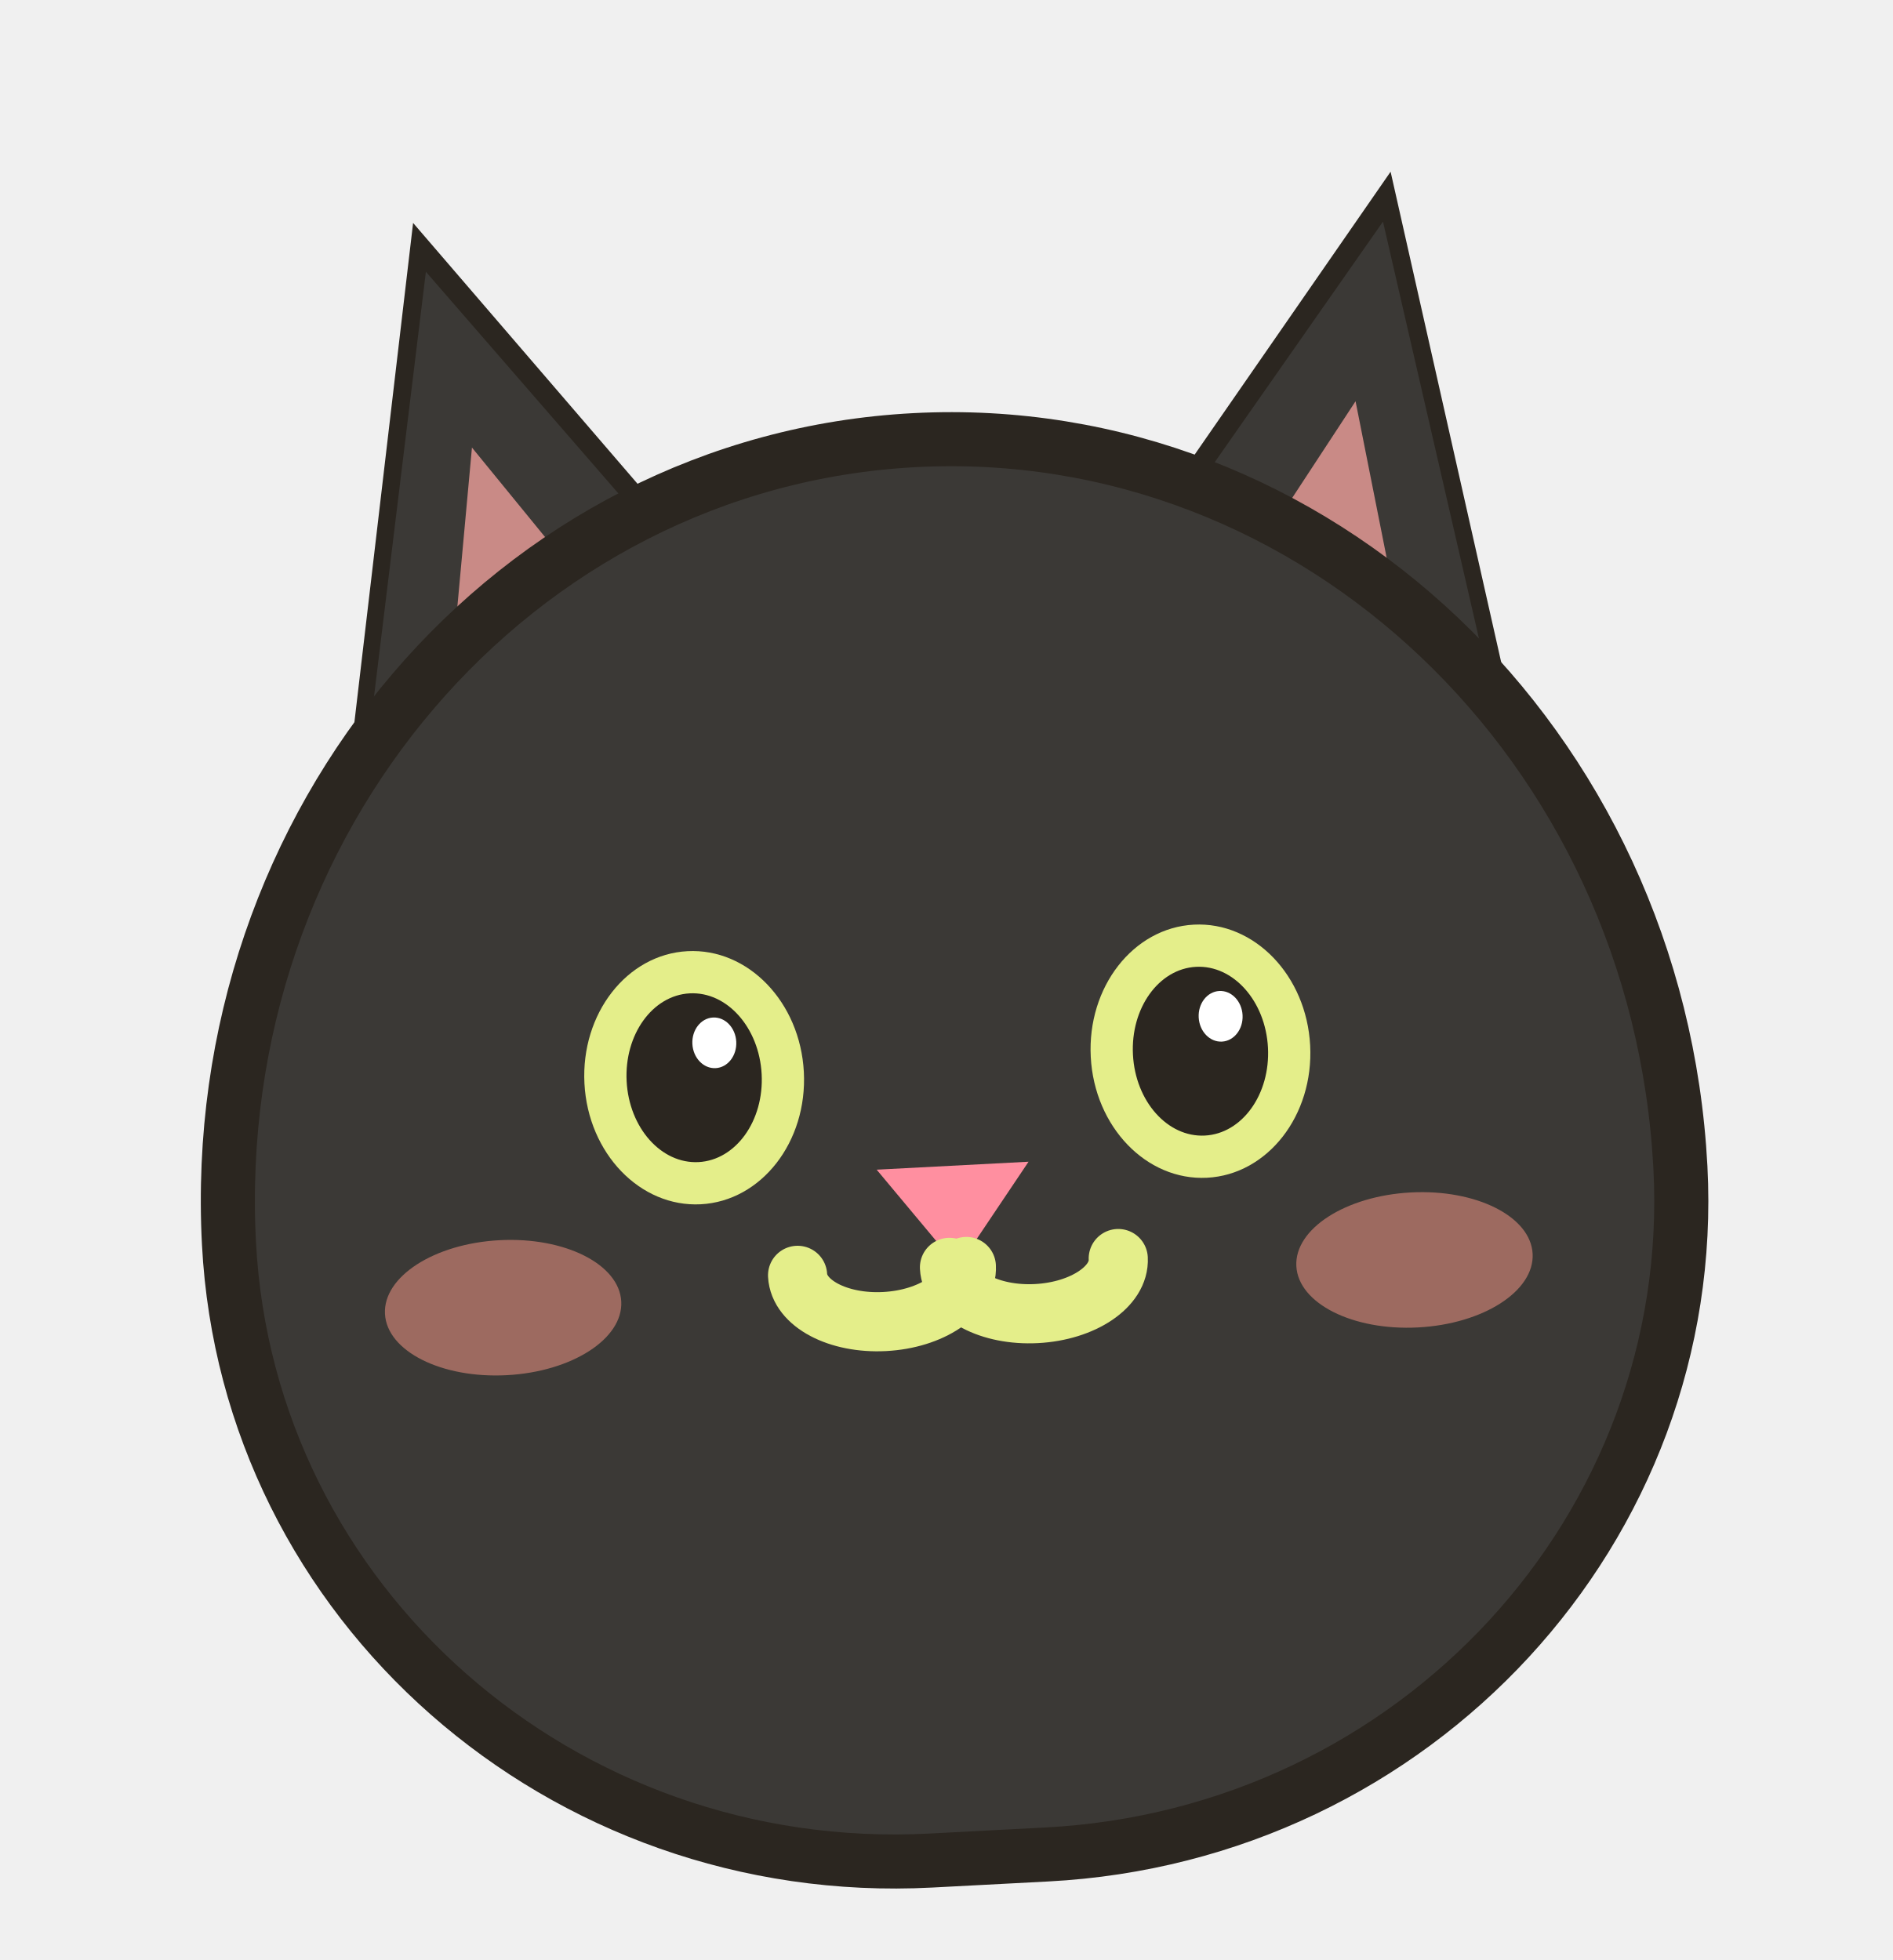
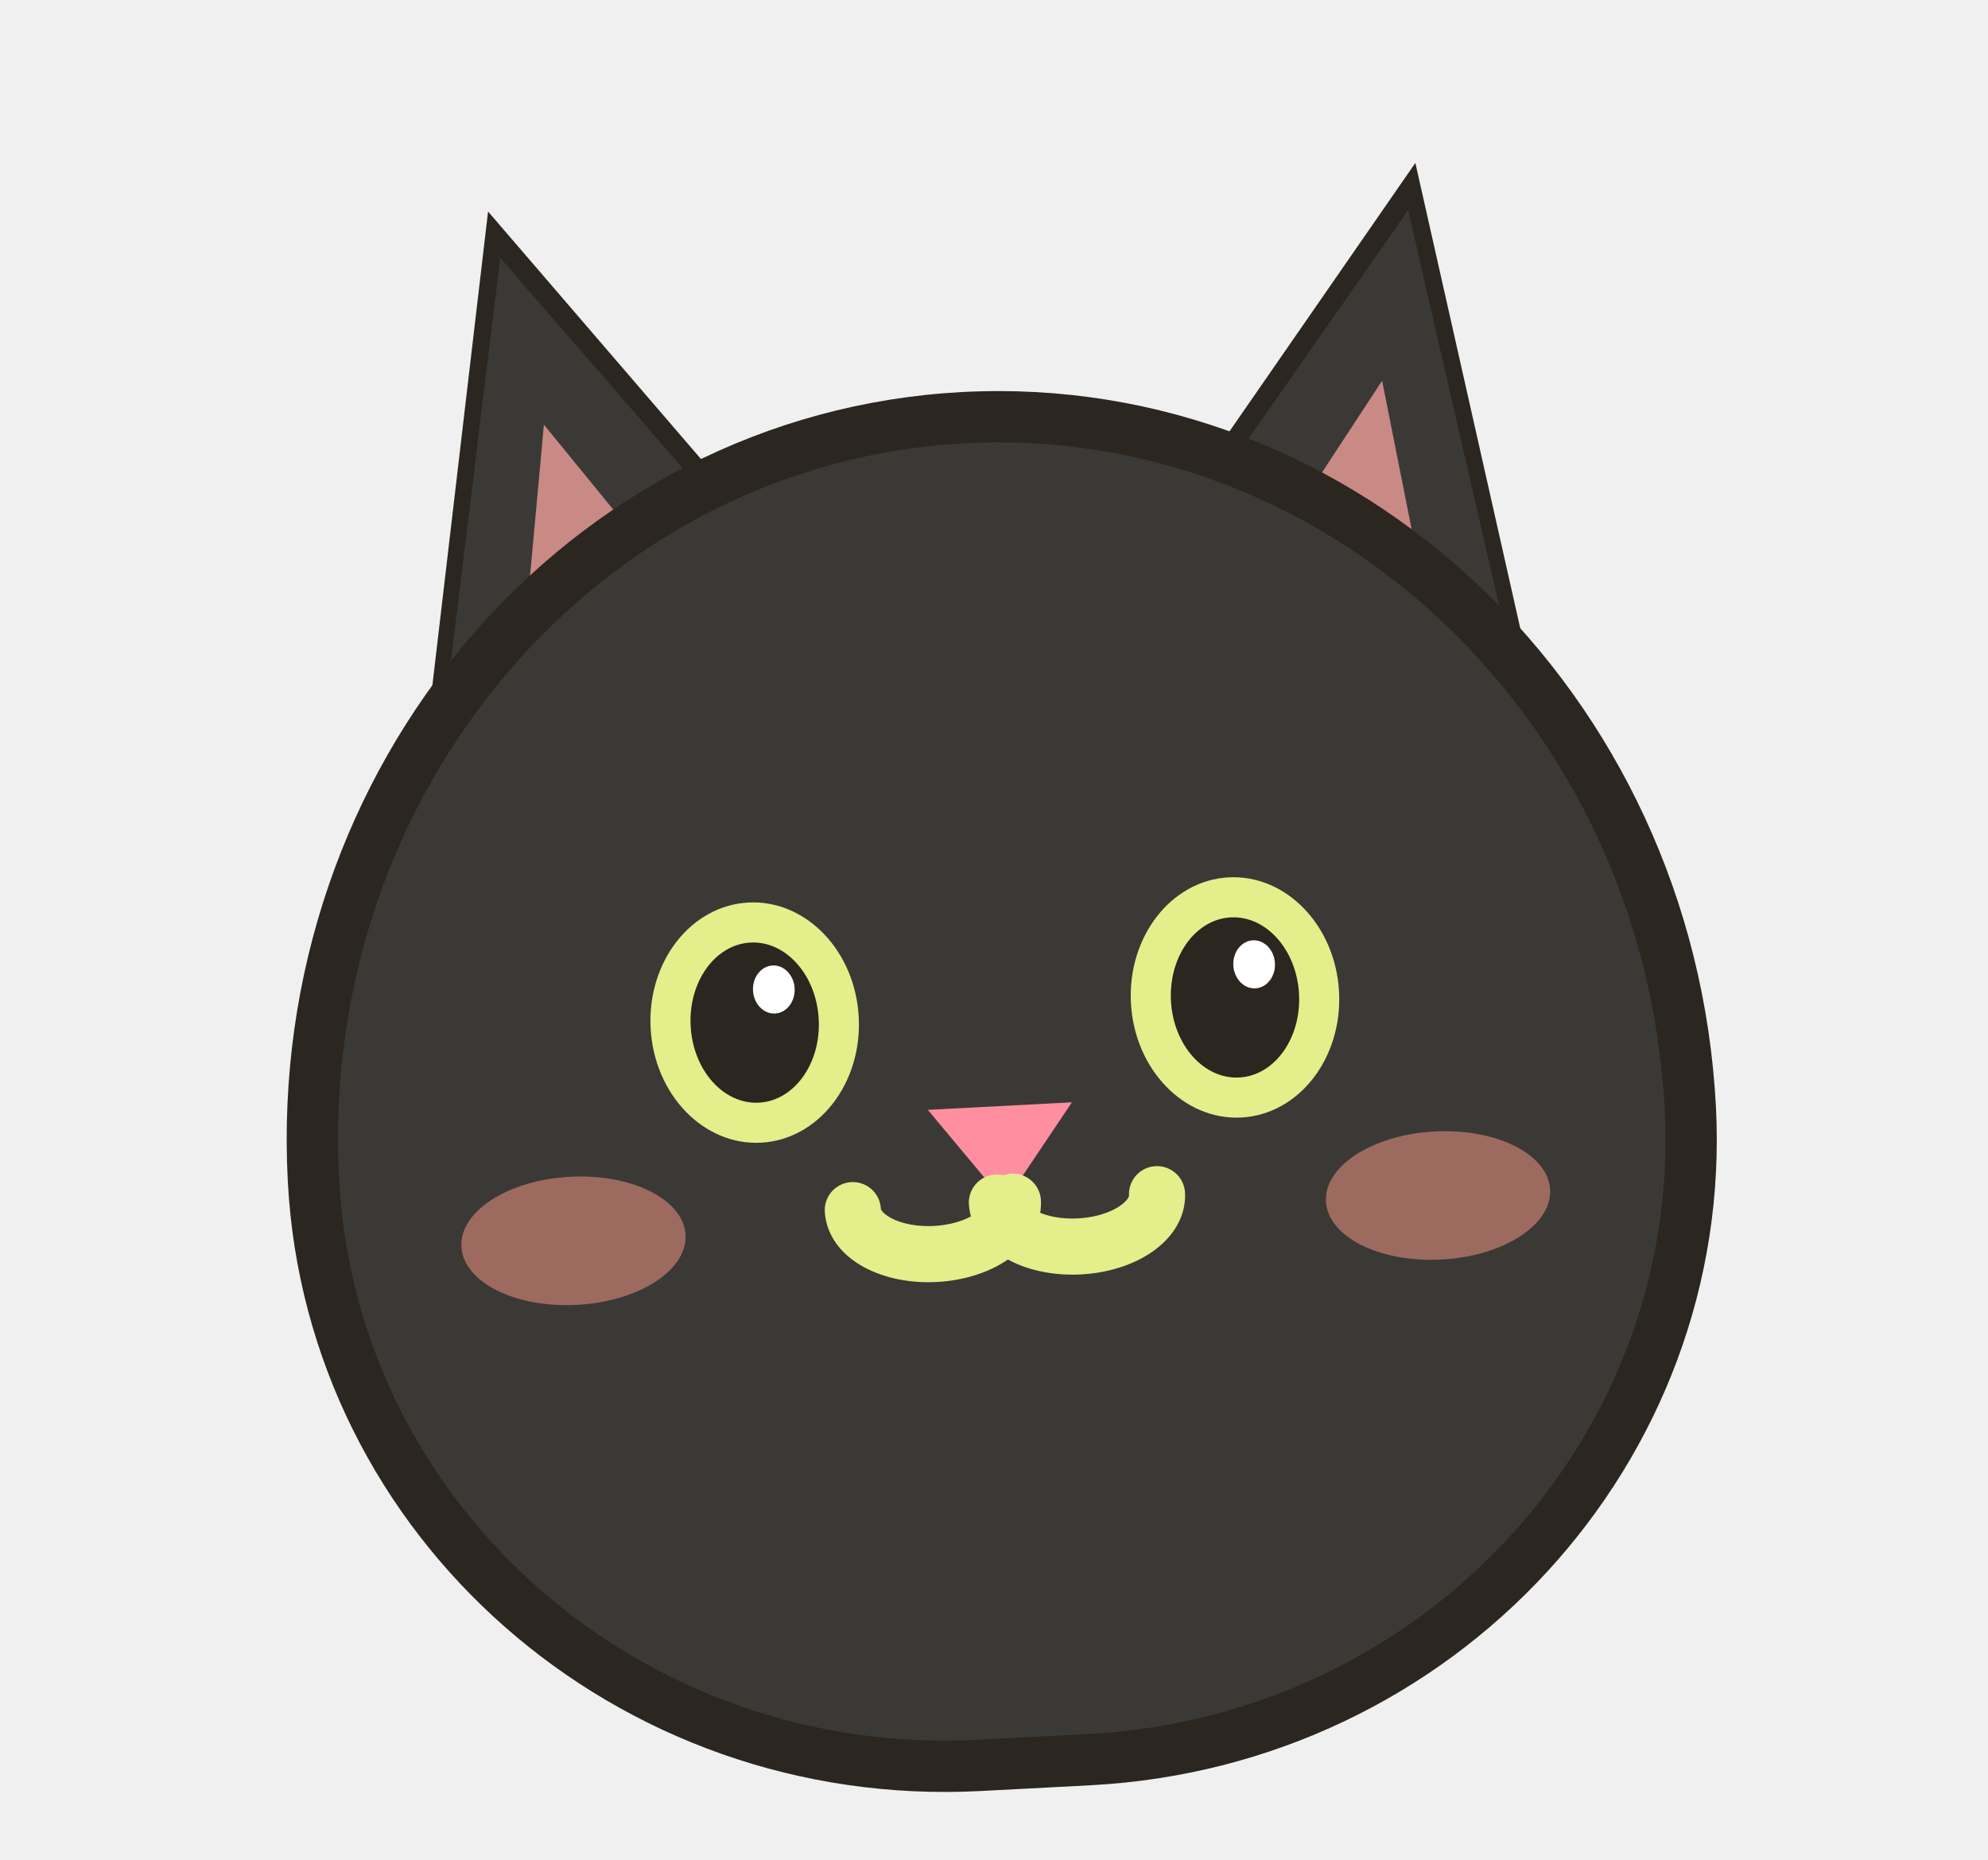
- <svg xmlns="http://www.w3.org/2000/svg" viewBox="0 0 112 116" width="224" height="232">
-   <g transform="translate(6 12)">
+ <svg xmlns="http://www.w3.org/2000/svg" viewBox="0 0 124 116" width="248" height="232">
+   <g transform="translate(12 12)">
    <g transform="rotate(-3 50 50)">
      <path d="M26 -1L44 40L8 40Z" fill="#2B2620" transform="rotate(-14 26 19.5)" />
      <path d="M26 2L42 38L10 38Z" fill="#3B3936" transform="rotate(-14 26 20)" />
      <path d="M26 12.8L33.36 30.8L18.64 30.8Z" fill="#C98A86" transform="rotate(-14 26 21.8)" />
      <path d="M74 -1L92 40L56 40Z" fill="#2B2620" transform="rotate(14 74 19.5)" />
      <path d="M74 2L90 38L58 38Z" fill="#3B3936" transform="rotate(14 74 20)" />
      <path d="M74 12.8L81.36 30.8L66.64 30.8Z" fill="#C98A86" transform="rotate(14 74 21.8)" />
      <path d="M50 14H50A43 45.36 0 0 1 93 59.36V59.36A39.56 38.64 0 0 1 53.44 98H46.56A39.56 38.64 0 0 1 7 59.36V59.36A43 45.36 0 0 1 50 14Z" fill="#3B3936" stroke="#2B2620" stroke-width="3.2" stroke-linejoin="round" />
      <path d="M35 43.5H35A6.5 7.5 0 0 1 41.5 51V51A6.5 7.5 0 0 1 35 58.5H35A6.5 7.5 0 0 1 28.5 51V51A6.5 7.5 0 0 1 35 43.5Z" fill="#E4EE8A" />
      <path d="M35 46H35A4 5 0 0 1 39 51V51A4 5 0 0 1 35 56H35A4 5 0 0 1 31 51V51A4 5 0 0 1 35 46Z" fill="#2B2620" />
      <path d="M36.3 47.5H36.3A1.3 1.5 0 0 1 37.6 49V49A1.3 1.5 0 0 1 36.3 50.5H36.3A1.3 1.5 0 0 1 35 49V49A1.3 1.5 0 0 1 36.3 47.5Z" fill="#fff" />
      <path d="M65 43.5H65A6.5 7.5 0 0 1 71.5 51V51A6.5 7.5 0 0 1 65 58.5H65A6.5 7.5 0 0 1 58.5 51V51A6.5 7.5 0 0 1 65 43.5Z" fill="#E4EE8A" />
      <path d="M65 46H65A4 5 0 0 1 69 51V51A4 5 0 0 1 65 56H65A4 5 0 0 1 61 51V51A4 5 0 0 1 65 46Z" fill="#2B2620" />
      <path d="M66.3 47.5H66.3A1.3 1.5 0 0 1 67.6 49V49A1.3 1.5 0 0 1 66.3 50.5H66.3A1.3 1.5 0 0 1 65 49V49A1.3 1.5 0 0 1 66.3 47.5Z" fill="#fff" />
      <g opacity=".5">
        <path d="M23 60H23A7 4 0 0 1 30 64V64A7 4 0 0 1 23 68H23A7 4 0 0 1 16 64V64A7 4 0 0 1 23 60Z" fill="#FF9C8A" />
        <path d="M77 60H77A7 4 0 0 1 84 64V64A7 4 0 0 1 77 68H77A7 4 0 0 1 70 64V64A7 4 0 0 1 77 60Z" fill="#FF9C8A" />
      </g>
      <path d="M45.5 57L54.5 57L50 63Z" fill="#FF8FA0" />
      <path d="M40.5 63A5 3 0 0 0 50.5 63" fill="none" stroke="#E4EE8A" stroke-width="3.5" stroke-linecap="round" />
      <path d="M49.5 63A5 3 0 0 0 59.5 63" fill="none" stroke="#E4EE8A" stroke-width="3.5" stroke-linecap="round" />
    </g>
  </g>
</svg>
